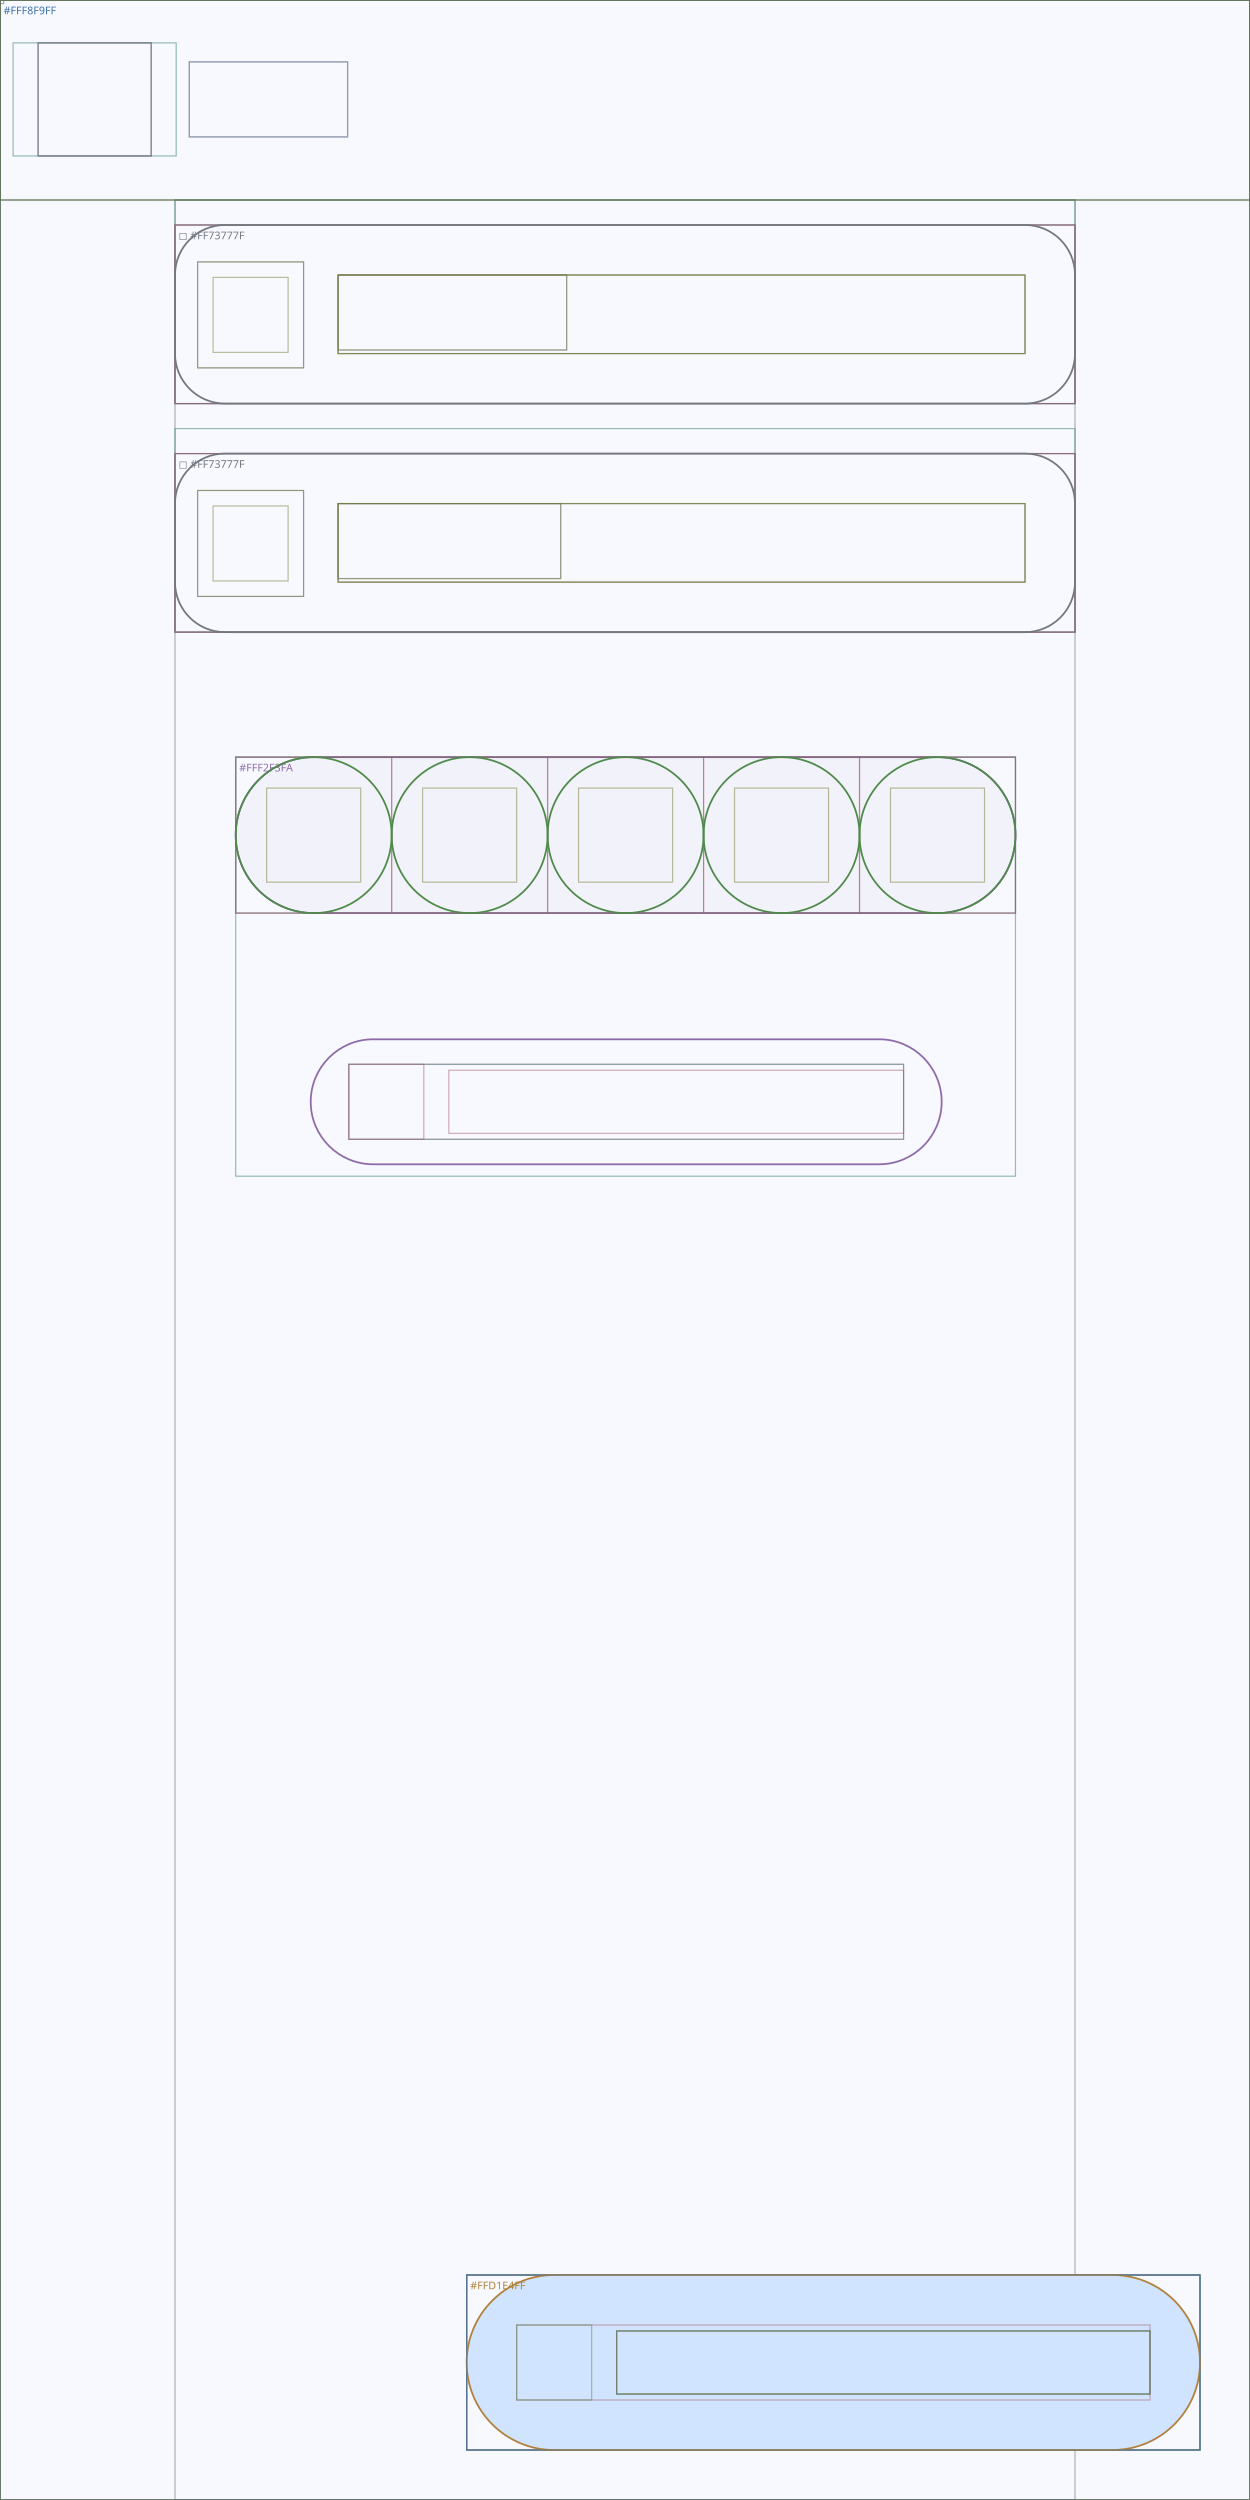
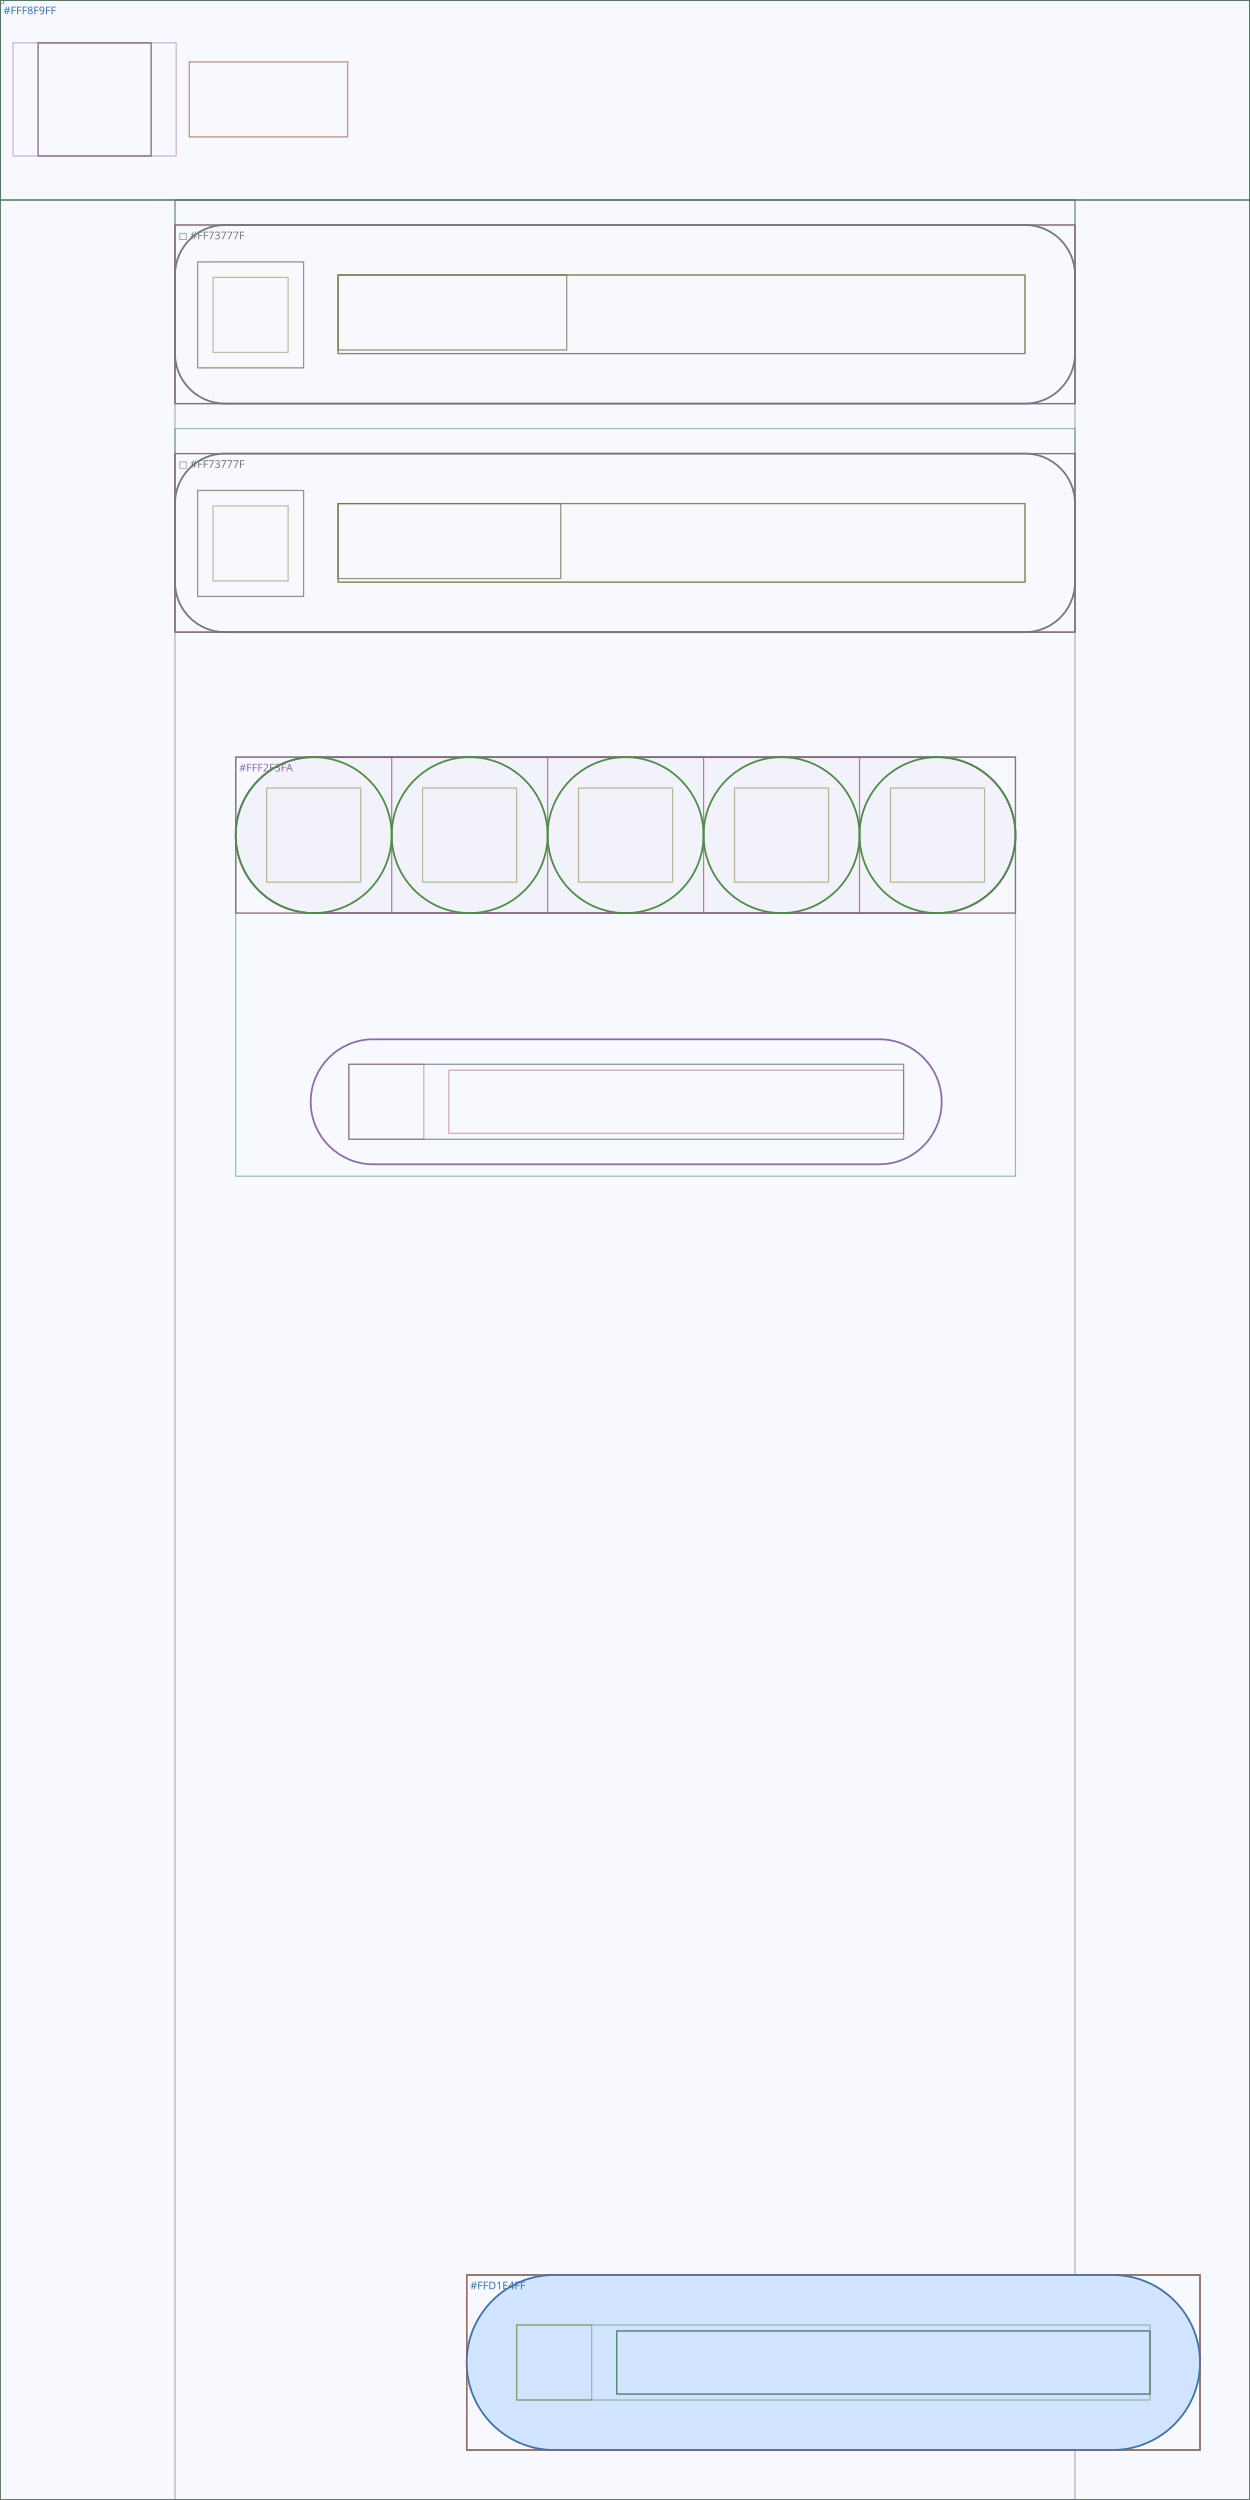
<svg xmlns="http://www.w3.org/2000/svg" viewBox="0 0 1050 2100" width="1050" height="2100" role="img" aria-label="sign-in layout wireframe">
  <rect width="1050" height="2100" fill="#ffffff" />
  <g>
    <rect x="0" y="0" width="1050" height="2100" fill="none" fill-opacity="0" stroke="#5B6470" stroke-width="1" stroke-opacity="0.5" />
  </g>
  <g>
    <rect x="0" y="0" width="1050" height="2100" fill="none" fill-opacity="0" stroke="#2E7D6B" stroke-width="1" stroke-opacity="0.5" />
  </g>
  <g>
    <rect x="0" y="0" width="1050" height="2100" fill="#F8F9FF" fill-opacity="1" stroke="#8E6BA8" stroke-width="1.5" stroke-opacity="1" />
    <text x="3" y="12" font-family="system-ui, sans-serif" font-size="9" fill="#8E6BA8">#FFF8F9FF</text>
  </g>
  <g>
    <rect x="0" y="0" width="1050" height="2100" fill="none" fill-opacity="0" stroke="#B0813B" stroke-width="1" stroke-opacity="0.5" />
  </g>
  <g>
    <rect x="0" y="0" width="1050" height="2100" fill="none" fill-opacity="0" stroke="#3B72A8" stroke-width="1" stroke-opacity="0.5" />
  </g>
  <g>
    <rect x="0" y="0" width="1050" height="2100" fill="none" fill-opacity="0" stroke="#A85B6B" stroke-width="1" stroke-opacity="0.5" />
  </g>
  <g>
    <rect x="0" y="0" width="1050" height="2100" fill="none" fill-opacity="0" stroke="#4F8A4A" stroke-width="1" stroke-opacity="0.5" />
  </g>
  <g>
    <rect x="0" y="0" width="1050" height="2100" fill="none" fill-opacity="0" stroke="#7A7A33" stroke-width="1" stroke-opacity="0.5" />
  </g>
  <g>
    <rect x="0" y="0" width="1050" height="2100" fill="none" fill-opacity="0" stroke="#5B6470" stroke-width="1" stroke-opacity="0.5" />
  </g>
  <g>
    <rect x="0" y="0" width="1050" height="2100" fill="none" fill-opacity="0" stroke="#2E7D6B" stroke-width="1" stroke-opacity="0.5" />
  </g>
  <g>
    <rect x="0" y="0" width="1050" height="2100" fill="none" fill-opacity="0" stroke="#8E6BA8" stroke-width="1" stroke-opacity="0.5" />
  </g>
  <g>
    <rect x="0" y="0" width="1050" height="2100" fill="none" fill-opacity="0" stroke="#B0813B" stroke-width="1" stroke-opacity="0.5" />
  </g>
  <g>
    <rect x="0" y="0" width="1050" height="2100" fill="#F8F9FF" fill-opacity="1" stroke="#3B72A8" stroke-width="1.5" stroke-opacity="1" />
    <text x="3" y="12" font-family="system-ui, sans-serif" font-size="9" fill="#3B72A8">#FFF8F9FF</text>
  </g>
  <g>
    <rect x="0" y="0" width="1050" height="2100" fill="none" fill-opacity="0" stroke="#A85B6B" stroke-width="1" stroke-opacity="0.5" />
  </g>
  <g>
    <rect x="0" y="0" width="1050" height="2100" fill="none" fill-opacity="0" stroke="#4F8A4A" stroke-width="1" stroke-opacity="0.5" />
  </g>
  <g>
    <rect x="0" y="0" width="1050" height="2100" fill="none" fill-opacity="0" stroke="#7A7A33" stroke-width="1" stroke-opacity="0.5" />
  </g>
  <g>
    <rect x="0" y="0" width="3" height="3" fill="none" fill-opacity="0" stroke="#5B6470" stroke-width="1" stroke-opacity="0.5" />
  </g>
  <g>
    <rect x="147" y="168" width="756" height="1932" fill="none" fill-opacity="0" stroke="#5B6470" stroke-width="1" stroke-opacity="0.5" />
  </g>
  <g>
    <rect x="147" y="168" width="756" height="171" fill="none" fill-opacity="0" stroke="#2E7D6B" stroke-width="1" stroke-opacity="0.5" />
  </g>
  <g>
    <rect x="147" y="189" width="756" height="150" fill="none" fill-opacity="0" stroke="#8E6BA8" stroke-width="1" stroke-opacity="0.5" />
  </g>
  <g>
    <rect x="147" y="189" width="756" height="150" fill="none" fill-opacity="0" stroke="#B0813B" stroke-width="1" stroke-opacity="0.5" />
  </g>
  <g>
    <rect x="147" y="189" width="756" height="150" fill="none" fill-opacity="0" stroke="#3B72A8" stroke-width="1" stroke-opacity="0.5" />
  </g>
  <g>
    <rect x="147" y="189" width="756" height="150" fill="none" fill-opacity="0" stroke="#A85B6B" stroke-width="1" stroke-opacity="0.5" />
  </g>
  <g>
    <path d="M189,189 H861 A42,42 0 0 1 903,231 V297 A42,42 0 0 1 861,339 H189 A42,42 0 0 1 147,297 V231 A42,42 0 0 1 189,189 Z" fill="none" fill-opacity="0" stroke="#73777F" stroke-width="1.5" stroke-opacity="1" />
    <text x="150" y="201" font-family="system-ui, sans-serif" font-size="9" fill="#73777F">◻ #FF73777F</text>
  </g>
  <g>
    <rect x="166" y="220" width="89" height="89" fill="none" fill-opacity="0" stroke="#A85B6B" stroke-width="1" stroke-opacity="0.5" />
  </g>
  <g>
    <rect x="166" y="220" width="89" height="89" fill="none" fill-opacity="0" stroke="#4F8A4A" stroke-width="1" stroke-opacity="0.5" />
  </g>
  <g>
    <rect x="179" y="233" width="63" height="63" fill="none" fill-opacity="0" stroke="#7A7A33" stroke-width="1" stroke-opacity="0.5" />
  </g>
  <g>
    <rect x="284" y="231" width="192" height="63" fill="none" fill-opacity="0" stroke="#A85B6B" stroke-width="1" stroke-opacity="0.5" />
  </g>
  <g>
    <rect x="284" y="231" width="192" height="63" fill="none" fill-opacity="0" stroke="#4F8A4A" stroke-width="1" stroke-opacity="0.5" />
  </g>
  <g>
    <rect x="284" y="231" width="577" height="66" fill="none" fill-opacity="0" stroke="#A85B6B" stroke-width="1" stroke-opacity="0.5" />
  </g>
  <g>
    <rect x="284" y="231" width="577" height="66" fill="none" fill-opacity="0" stroke="#4F8A4A" stroke-width="1" stroke-opacity="0.5" />
  </g>
  <g>
    <rect x="284" y="231" width="577" height="66" fill="none" fill-opacity="0" stroke="#7A7A33" stroke-width="1" stroke-opacity="0.5" />
  </g>
  <g>
    <rect x="147" y="360" width="756" height="171" fill="none" fill-opacity="0" stroke="#2E7D6B" stroke-width="1" stroke-opacity="0.5" />
  </g>
  <g>
    <rect x="147" y="381" width="756" height="150" fill="none" fill-opacity="0" stroke="#8E6BA8" stroke-width="1" stroke-opacity="0.5" />
  </g>
  <g>
    <rect x="147" y="381" width="756" height="150" fill="none" fill-opacity="0" stroke="#B0813B" stroke-width="1" stroke-opacity="0.5" />
  </g>
  <g>
    <rect x="147" y="381" width="756" height="150" fill="none" fill-opacity="0" stroke="#3B72A8" stroke-width="1" stroke-opacity="0.5" />
  </g>
  <g>
    <rect x="147" y="381" width="756" height="150" fill="none" fill-opacity="0" stroke="#A85B6B" stroke-width="1" stroke-opacity="0.5" />
  </g>
  <g>
    <path d="M189,381 H861 A42,42 0 0 1 903,423 V489 A42,42 0 0 1 861,531 H189 A42,42 0 0 1 147,489 V423 A42,42 0 0 1 189,381 Z" fill="none" fill-opacity="0" stroke="#73777F" stroke-width="1.5" stroke-opacity="1" />
    <text x="150" y="393" font-family="system-ui, sans-serif" font-size="9" fill="#73777F">◻ #FF73777F</text>
  </g>
  <g>
    <rect x="166" y="412" width="89" height="89" fill="none" fill-opacity="0" stroke="#A85B6B" stroke-width="1" stroke-opacity="0.5" />
  </g>
  <g>
    <rect x="166" y="412" width="89" height="89" fill="none" fill-opacity="0" stroke="#4F8A4A" stroke-width="1" stroke-opacity="0.5" />
  </g>
  <g>
    <rect x="179" y="425" width="63" height="63" fill="none" fill-opacity="0" stroke="#7A7A33" stroke-width="1" stroke-opacity="0.5" />
  </g>
  <g>
    <rect x="284" y="423" width="187" height="63" fill="none" fill-opacity="0" stroke="#A85B6B" stroke-width="1" stroke-opacity="0.5" />
  </g>
  <g>
    <rect x="284" y="423" width="187" height="63" fill="none" fill-opacity="0" stroke="#4F8A4A" stroke-width="1" stroke-opacity="0.5" />
  </g>
  <g>
    <rect x="284" y="423" width="577" height="66" fill="none" fill-opacity="0" stroke="#A85B6B" stroke-width="1" stroke-opacity="0.5" />
  </g>
  <g>
    <rect x="284" y="423" width="577" height="66" fill="none" fill-opacity="0" stroke="#4F8A4A" stroke-width="1" stroke-opacity="0.5" />
  </g>
  <g>
    <rect x="284" y="423" width="577" height="66" fill="none" fill-opacity="0" stroke="#7A7A33" stroke-width="1" stroke-opacity="0.5" />
  </g>
  <g>
    <rect x="198" y="636" width="655" height="352" fill="none" fill-opacity="0" stroke="#2E7D6B" stroke-width="1" stroke-opacity="0.5" />
  </g>
  <g>
    <path d="M263.494,636 H787.506 A65.494,65.494 0 0 1 853,701.494 V701.506 A65.494,65.494 0 0 1 787.506,767 H263.494 A65.494,65.494 0 0 1 198,701.506 V701.494 A65.494,65.494 0 0 1 263.494,636 Z" fill="#F2F3FA" fill-opacity="1" stroke="#8E6BA8" stroke-width="1.5" stroke-opacity="1" />
    <text x="201" y="648" font-family="system-ui, sans-serif" font-size="9" fill="#8E6BA8">#FFF2F3FA</text>
  </g>
  <g>
    <rect x="198" y="636" width="655" height="131" fill="none" fill-opacity="0" stroke="#B0813B" stroke-width="1" stroke-opacity="0.5" />
  </g>
  <g>
    <rect x="198" y="636" width="655" height="131" fill="none" fill-opacity="0" stroke="#3B72A8" stroke-width="1" stroke-opacity="0.5" />
  </g>
  <g>
    <rect x="198" y="636" width="131" height="131" fill="none" fill-opacity="0" stroke="#A85B6B" stroke-width="1" stroke-opacity="0.5" />
  </g>
  <g>
    <path d="M263.494,636 H263.506 A65.494,65.494 0 0 1 329,701.494 V701.506 A65.494,65.494 0 0 1 263.506,767 H263.494 A65.494,65.494 0 0 1 198,701.506 V701.494 A65.494,65.494 0 0 1 263.494,636 Z" fill="none" fill-opacity="0" stroke="#4F8A4A" stroke-width="1.5" stroke-opacity="1" />
  </g>
  <g>
    <rect x="224" y="662" width="79" height="79" fill="none" fill-opacity="0" stroke="#7A7A33" stroke-width="1" stroke-opacity="0.5" />
  </g>
  <g>
    <rect x="329" y="636" width="131" height="131" fill="none" fill-opacity="0" stroke="#A85B6B" stroke-width="1" stroke-opacity="0.5" />
  </g>
  <g>
    <path d="M394.494,636 H394.506 A65.494,65.494 0 0 1 460,701.494 V701.506 A65.494,65.494 0 0 1 394.506,767 H394.494 A65.494,65.494 0 0 1 329,701.506 V701.494 A65.494,65.494 0 0 1 394.494,636 Z" fill="none" fill-opacity="0" stroke="#4F8A4A" stroke-width="1.5" stroke-opacity="1" />
  </g>
  <g>
    <rect x="355" y="662" width="79" height="79" fill="none" fill-opacity="0" stroke="#7A7A33" stroke-width="1" stroke-opacity="0.5" />
  </g>
  <g>
    <rect x="460" y="636" width="131" height="131" fill="none" fill-opacity="0" stroke="#A85B6B" stroke-width="1" stroke-opacity="0.5" />
  </g>
  <g>
    <path d="M525.494,636 H525.506 A65.494,65.494 0 0 1 591,701.494 V701.506 A65.494,65.494 0 0 1 525.506,767 H525.494 A65.494,65.494 0 0 1 460,701.506 V701.494 A65.494,65.494 0 0 1 525.494,636 Z" fill="none" fill-opacity="0" stroke="#4F8A4A" stroke-width="1.5" stroke-opacity="1" />
  </g>
  <g>
    <rect x="486" y="662" width="79" height="79" fill="none" fill-opacity="0" stroke="#7A7A33" stroke-width="1" stroke-opacity="0.5" />
  </g>
  <g>
    <rect x="591" y="636" width="131" height="131" fill="none" fill-opacity="0" stroke="#A85B6B" stroke-width="1" stroke-opacity="0.5" />
  </g>
  <g>
    <path d="M656.494,636 H656.506 A65.494,65.494 0 0 1 722,701.494 V701.506 A65.494,65.494 0 0 1 656.506,767 H656.494 A65.494,65.494 0 0 1 591,701.506 V701.494 A65.494,65.494 0 0 1 656.494,636 Z" fill="none" fill-opacity="0" stroke="#4F8A4A" stroke-width="1.5" stroke-opacity="1" />
  </g>
  <g>
    <rect x="617" y="662" width="79" height="79" fill="none" fill-opacity="0" stroke="#7A7A33" stroke-width="1" stroke-opacity="0.5" />
  </g>
  <g>
    <rect x="722" y="636" width="131" height="131" fill="none" fill-opacity="0" stroke="#A85B6B" stroke-width="1" stroke-opacity="0.5" />
  </g>
  <g>
    <path d="M787.494,636 H787.506 A65.494,65.494 0 0 1 853,701.494 V701.506 A65.494,65.494 0 0 1 787.506,767 H787.494 A65.494,65.494 0 0 1 722,701.506 V701.494 A65.494,65.494 0 0 1 787.494,636 Z" fill="none" fill-opacity="0" stroke="#4F8A4A" stroke-width="1.5" stroke-opacity="1" />
  </g>
  <g>
    <rect x="748" y="662" width="79" height="79" fill="none" fill-opacity="0" stroke="#7A7A33" stroke-width="1" stroke-opacity="0.5" />
  </g>
  <g>
    <path d="M313.5,873 H738.5 A52.5,52.5 0 0 1 791,925.5 V925.5 A52.5,52.5 0 0 1 738.5,978 H313.5 A52.5,52.5 0 0 1 261,925.5 V925.5 A52.5,52.5 0 0 1 313.5,873 Z" fill="none" fill-opacity="0" stroke="#8E6BA8" stroke-width="1.5" stroke-opacity="1" />
  </g>
  <g>
    <rect x="293" y="894" width="466" height="63" fill="none" fill-opacity="0" stroke="#B0813B" stroke-width="1" stroke-opacity="0.5" />
  </g>
  <g>
    <rect x="293" y="894" width="466" height="63" fill="none" fill-opacity="0" stroke="#3B72A8" stroke-width="1" stroke-opacity="0.5" />
  </g>
  <g>
    <rect x="293" y="894" width="63" height="63" fill="none" fill-opacity="0" stroke="#A85B6B" stroke-width="1" stroke-opacity="0.5" />
  </g>
  <g>
    <rect x="377" y="899" width="382" height="53" fill="none" fill-opacity="0" stroke="#A85B6B" stroke-width="1" stroke-opacity="0.5" />
  </g>
  <g>
    <rect x="0" y="0" width="1050" height="168" fill="none" fill-opacity="0" stroke="#4F8A4A" stroke-width="1" stroke-opacity="0.5" />
  </g>
  <g>
    <rect x="0" y="0" width="1050" height="168" fill="none" fill-opacity="0" stroke="#7A7A33" stroke-width="1" stroke-opacity="0.5" />
  </g>
  <g>
    <rect x="0" y="0" width="1050" height="168" fill="none" fill-opacity="0" stroke="#5B6470" stroke-width="1" stroke-opacity="0.5" />
  </g>
  <g>
-     <rect x="11" y="36" width="137" height="95" fill="none" fill-opacity="0" stroke="#2E7D6B" stroke-width="1" stroke-opacity="0.5" />
-   </g>
-   <g>
-     <rect x="32" y="36" width="95" height="95" fill="none" fill-opacity="0" stroke="#8E6BA8" stroke-width="1" stroke-opacity="0.5" />
+     <rect x="0" y="0" width="1050" height="168" fill="none" fill-opacity="0" stroke="#2E7D6B" stroke-width="1" stroke-opacity="0.5" />
+   </g>
+   <g>
+     <rect x="11" y="36" width="137" height="95" fill="none" fill-opacity="0" stroke="#8E6BA8" stroke-width="1" stroke-opacity="0.5" />
  </g>
  <g>
    <rect x="32" y="36" width="95" height="95" fill="none" fill-opacity="0" stroke="#B0813B" stroke-width="1" stroke-opacity="0.5" />
  </g>
  <g>
    <rect x="32" y="36" width="95" height="95" fill="none" fill-opacity="0" stroke="#3B72A8" stroke-width="1" stroke-opacity="0.5" />
  </g>
  <g>
-     <rect x="159" y="52" width="133" height="63" fill="none" fill-opacity="0" stroke="#2E7D6B" stroke-width="1" stroke-opacity="0.5" />
+     <rect x="32" y="36" width="95" height="95" fill="none" fill-opacity="0" stroke="#A85B6B" stroke-width="1" stroke-opacity="0.5" />
  </g>
  <g>
    <rect x="159" y="52" width="133" height="63" fill="none" fill-opacity="0" stroke="#8E6BA8" stroke-width="1" stroke-opacity="0.5" />
  </g>
  <g>
+     <rect x="159" y="52" width="133" height="63" fill="none" fill-opacity="0" stroke="#B0813B" stroke-width="1" stroke-opacity="0.5" />
+   </g>
+   <g>
    <rect x="392" y="1911" width="616" height="147" fill="none" fill-opacity="0" stroke="#4F8A4A" stroke-width="1" stroke-opacity="0.5" />
  </g>
  <g>
    <rect x="392" y="1911" width="616" height="147" fill="none" fill-opacity="0" stroke="#7A7A33" stroke-width="1" stroke-opacity="0.5" />
  </g>
  <g>
    <rect x="392" y="1911" width="616" height="147" fill="none" fill-opacity="0" stroke="#5B6470" stroke-width="1" stroke-opacity="0.5" />
  </g>
  <g>
    <rect x="392" y="1911" width="616" height="147" fill="none" fill-opacity="0" stroke="#2E7D6B" stroke-width="1" stroke-opacity="0.5" />
  </g>
  <g>
    <rect x="392" y="1911" width="616" height="147" fill="none" fill-opacity="0" stroke="#8E6BA8" stroke-width="1" stroke-opacity="0.5" />
  </g>
  <g>
-     <path d="M465.5,1911 H934.5 A73.5,73.5 0 0 1 1008,1984.5 V1984.5 A73.5,73.5 0 0 1 934.5,2058 H465.5 A73.5,73.5 0 0 1 392,1984.5 V1984.5 A73.5,73.5 0 0 1 465.5,1911 Z" fill="#D1E4FF" fill-opacity="1" stroke="#B0813B" stroke-width="1.5" stroke-opacity="1" />
-     <text x="395" y="1923" font-family="system-ui, sans-serif" font-size="9" fill="#B0813B">#FFD1E4FF</text>
-   </g>
-   <g>
-     <rect x="392" y="1911" width="616" height="147" fill="none" fill-opacity="0" stroke="#3B72A8" stroke-width="1" stroke-opacity="0.5" />
-   </g>
-   <g>
-     <rect x="434" y="1953" width="532" height="63" fill="none" fill-opacity="0" stroke="#A85B6B" stroke-width="1" stroke-opacity="0.5" />
-   </g>
-   <g>
-     <rect x="434" y="1953" width="63" height="63" fill="none" fill-opacity="0" stroke="#4F8A4A" stroke-width="1" stroke-opacity="0.5" />
-   </g>
-   <g>
-     <rect x="518" y="1958" width="448" height="53" fill="none" fill-opacity="0" stroke="#4F8A4A" stroke-width="1" stroke-opacity="0.5" />
+     <rect x="392" y="1911" width="616" height="147" fill="none" fill-opacity="0" stroke="#B0813B" stroke-width="1" stroke-opacity="0.5" />
+   </g>
+   <g>
+     <path d="M465.5,1911 H934.5 A73.5,73.5 0 0 1 1008,1984.5 V1984.5 A73.5,73.5 0 0 1 934.5,2058 H465.5 A73.5,73.5 0 0 1 392,1984.5 V1984.5 A73.5,73.5 0 0 1 465.5,1911 Z" fill="#D1E4FF" fill-opacity="1" stroke="#3B72A8" stroke-width="1.5" stroke-opacity="1" />
+     <text x="395" y="1923" font-family="system-ui, sans-serif" font-size="9" fill="#3B72A8">#FFD1E4FF</text>
+   </g>
+   <g>
+     <rect x="392" y="1911" width="616" height="147" fill="none" fill-opacity="0" stroke="#A85B6B" stroke-width="1" stroke-opacity="0.5" />
+   </g>
+   <g>
+     <rect x="434" y="1953" width="532" height="63" fill="none" fill-opacity="0" stroke="#4F8A4A" stroke-width="1" stroke-opacity="0.5" />
+   </g>
+   <g>
+     <rect x="434" y="1953" width="63" height="63" fill="none" fill-opacity="0" stroke="#7A7A33" stroke-width="1" stroke-opacity="0.5" />
  </g>
  <g>
    <rect x="518" y="1958" width="448" height="53" fill="none" fill-opacity="0" stroke="#7A7A33" stroke-width="1" stroke-opacity="0.5" />
  </g>
  <g>
    <rect x="518" y="1958" width="448" height="53" fill="none" fill-opacity="0" stroke="#5B6470" stroke-width="1" stroke-opacity="0.5" />
  </g>
+   <g>
+     <rect x="518" y="1958" width="448" height="53" fill="none" fill-opacity="0" stroke="#2E7D6B" stroke-width="1" stroke-opacity="0.5" />
+   </g>
</svg>
